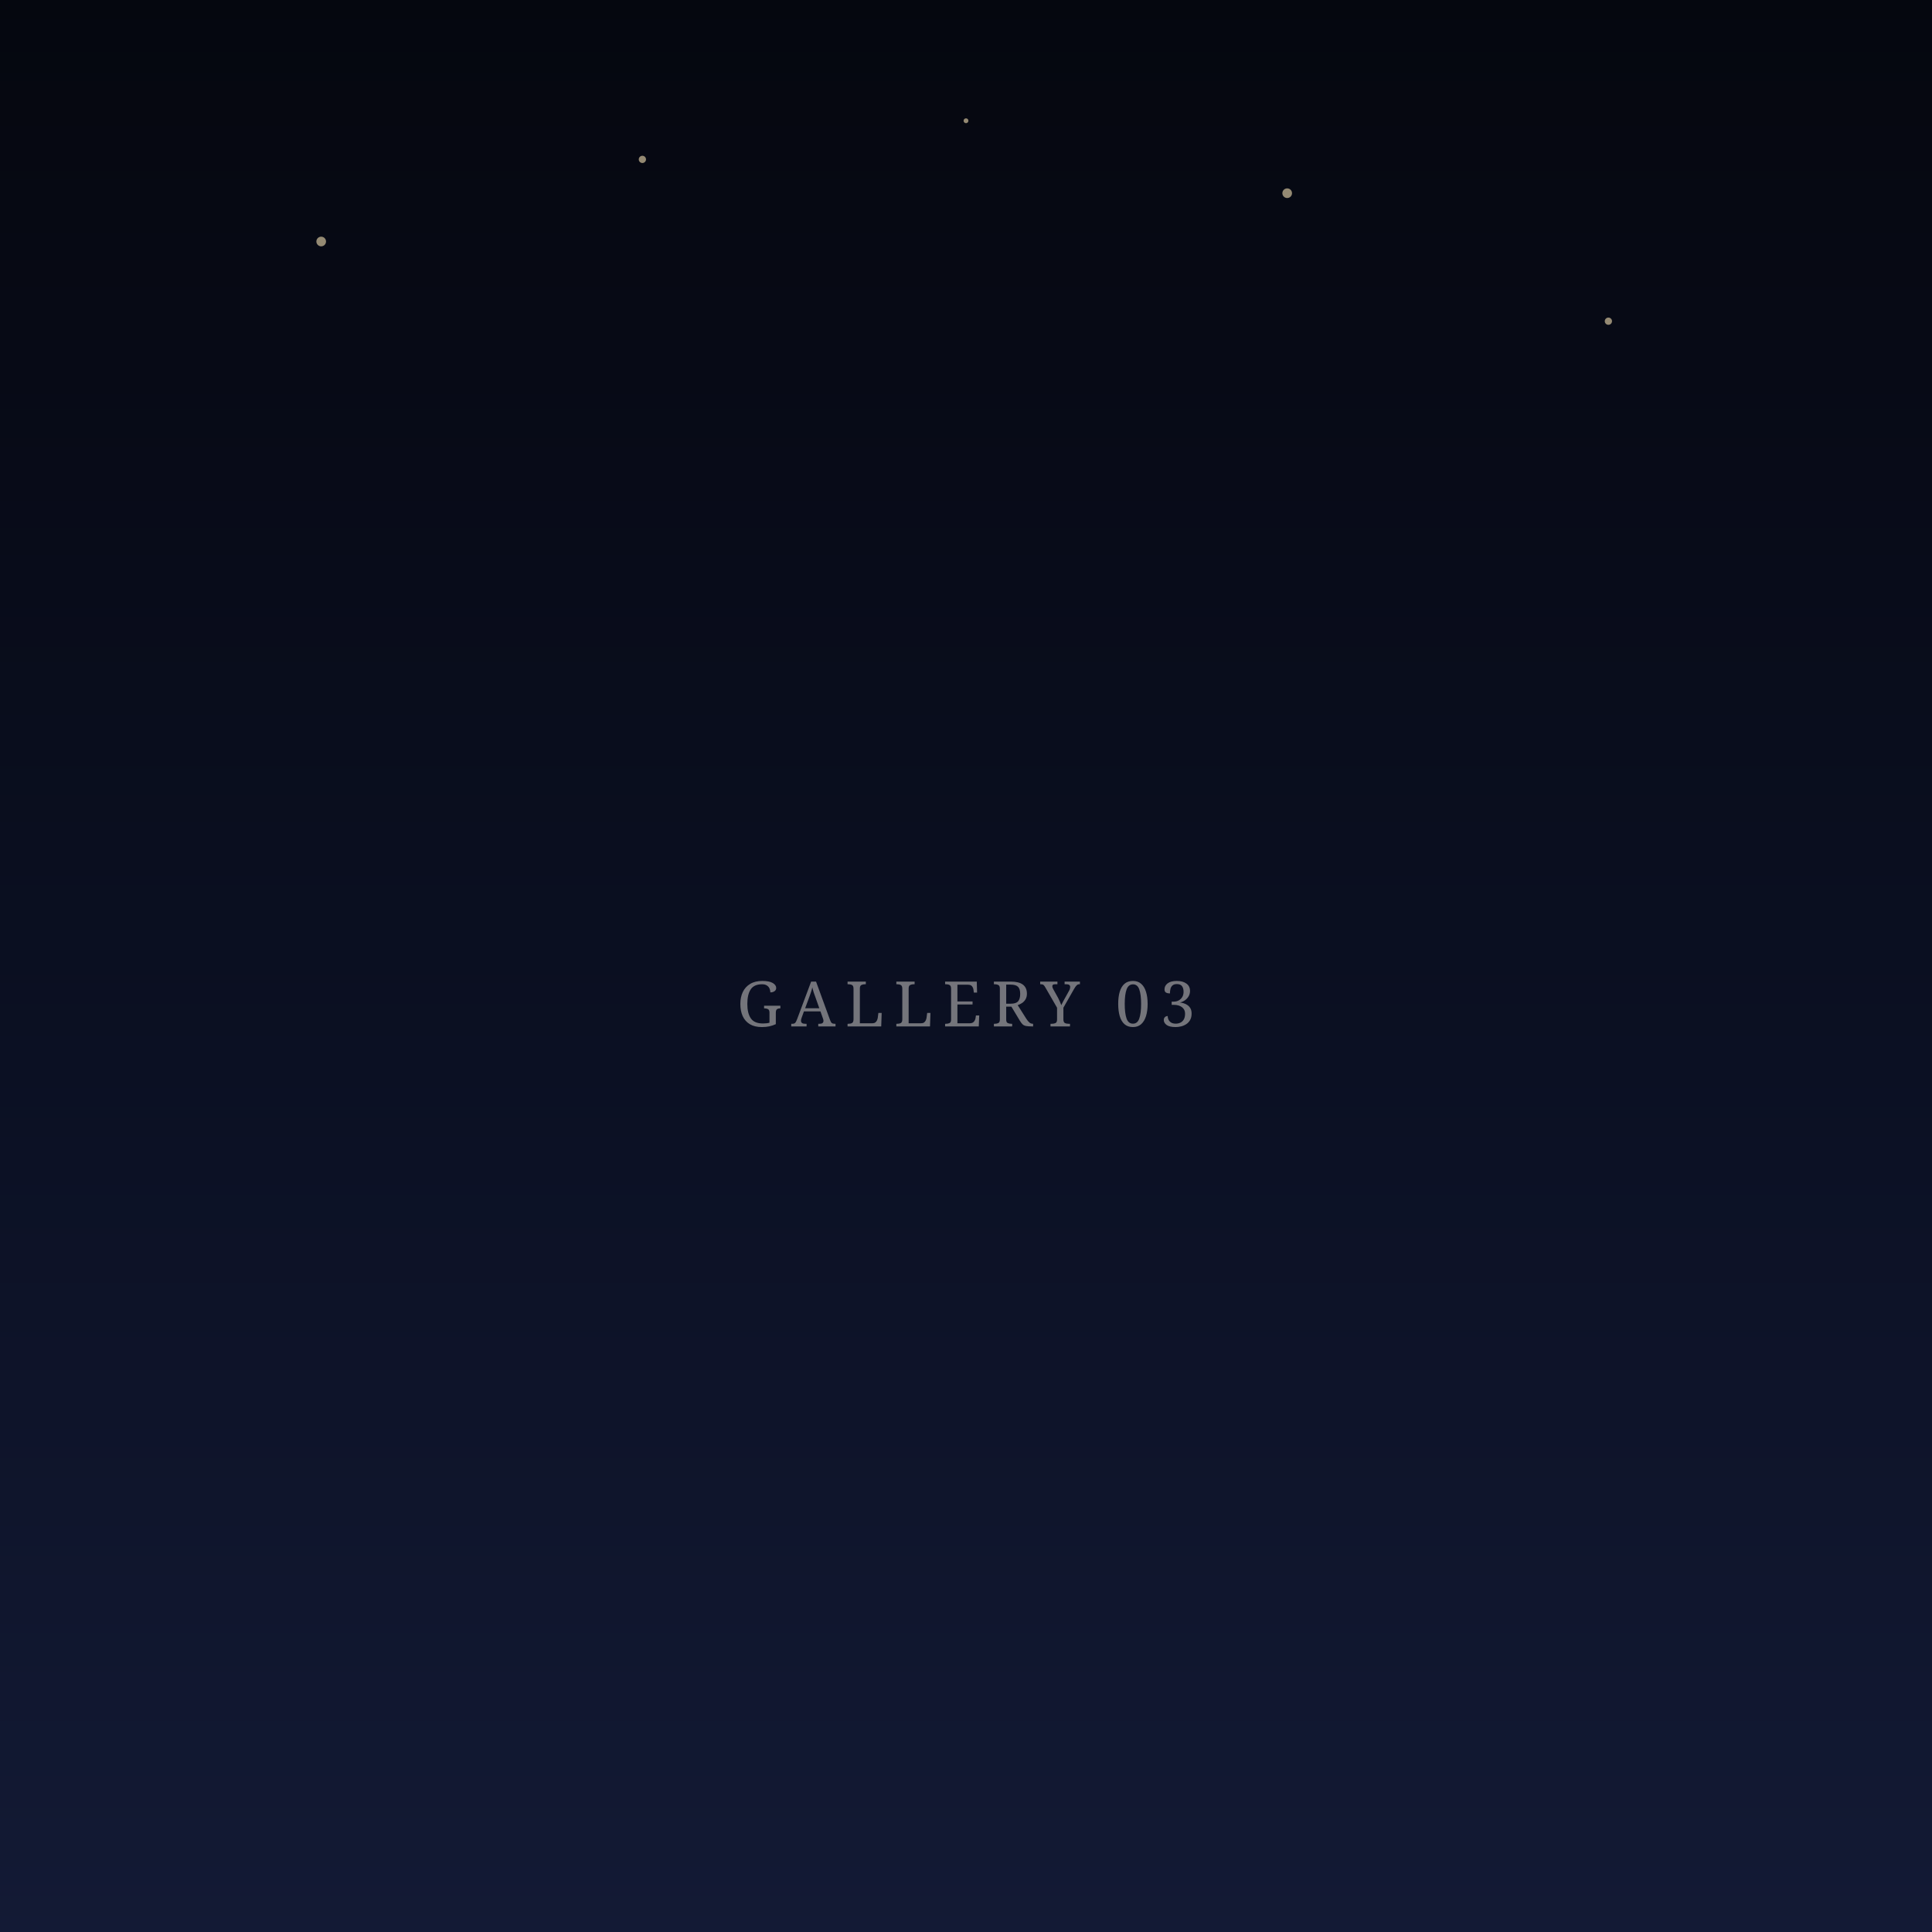
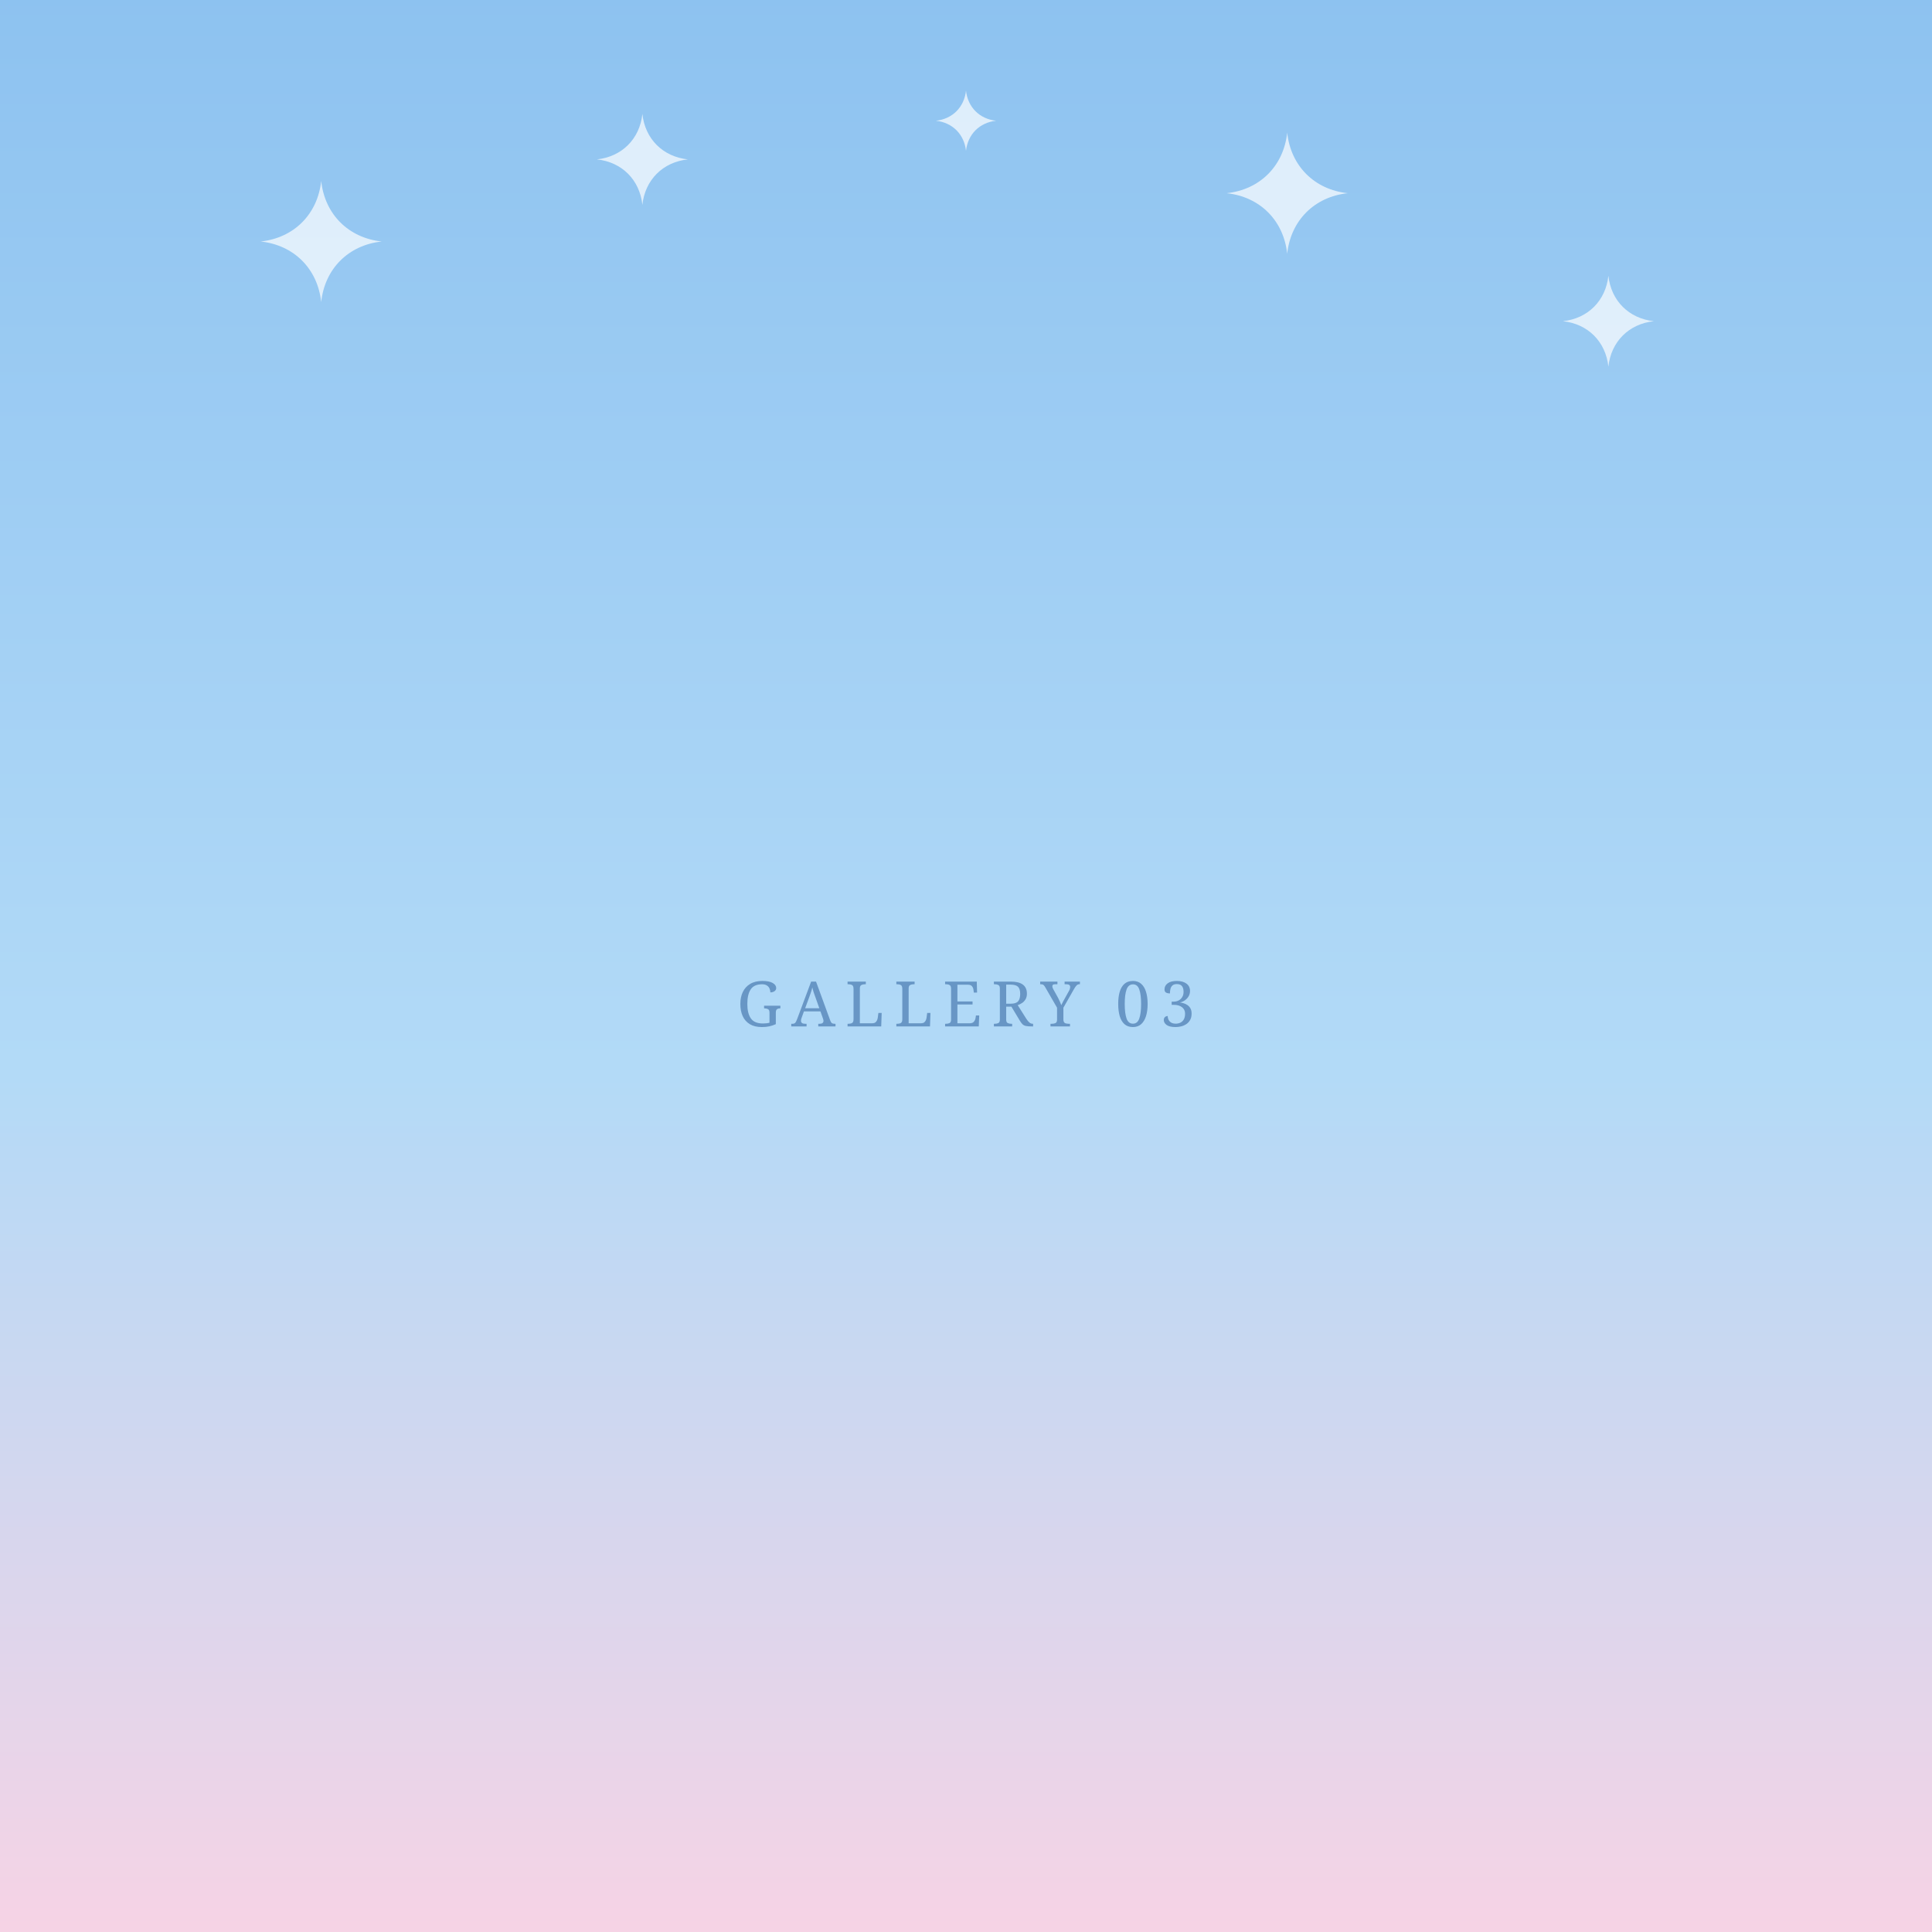
<svg xmlns="http://www.w3.org/2000/svg" width="800" height="800" viewBox="0 0 800 800">
  <defs>
    <linearGradient id="g" x1="0%" y1="0%" x2="0%" y2="100%">
-       <stop offset="0%" stop-color="#05070f" />
-       <stop offset="55%" stop-color="#0b1023" />
-       <stop offset="100%" stop-color="#131a35" />
+       <stop offset="0%" stop-color="#8dc2f0" />
+       <stop offset="55%" stop-color="#b2daf7" />
+       <stop offset="100%" stop-color="#f7d3e5" />
    </linearGradient>
  </defs>
  <rect width="800" height="800" fill="url(#g)" />
-   <g fill="#f3e0b3" opacity="0.6">
-     <circle cx="133" cy="100" r="2" />
-     <circle cx="266" cy="66" r="1.5" />
-     <circle cx="533" cy="80" r="2" />
-     <circle cx="666" cy="133" r="1.5" />
-     <circle cx="400" cy="50" r="1" />
+   <g fill="#ffffff" opacity="0.7">
+     <path d="M12 0C12.7 6.6 17.4 11.3 24 12c-6.6.7-11.3 5.4-12 12-.7-6.6-5.4-11.3-12-12C6.6 11.3 11.3 6.6 12 0z" transform="translate(133.0 100.0) scale(2.09) translate(-12 -12)" />
+     <path d="M12 0C12.7 6.6 17.4 11.3 24 12c-6.6.7-11.3 5.4-12 12-.7-6.6-5.4-11.3-12-12C6.6 11.3 11.3 6.6 12 0z" transform="translate(266.0 66.0) scale(1.57) translate(-12 -12)" />
+     <path d="M12 0C12.7 6.6 17.4 11.3 24 12c-6.6.7-11.3 5.4-12 12-.7-6.6-5.4-11.3-12-12C6.6 11.3 11.3 6.6 12 0z" transform="translate(533.0 80.0) scale(2.09) translate(-12 -12)" />
+     <path d="M12 0C12.7 6.6 17.4 11.3 24 12c-6.6.7-11.3 5.4-12 12-.7-6.6-5.4-11.3-12-12C6.6 11.3 11.3 6.6 12 0z" transform="translate(666.0 133.0) scale(1.57) translate(-12 -12)" />
+     <path d="M12 0C12.7 6.6 17.4 11.3 24 12c-6.6.7-11.3 5.4-12 12-.7-6.6-5.4-11.3-12-12C6.6 11.3 11.3 6.6 12 0z" transform="translate(400.0 50.0) scale(1.04) translate(-12 -12)" />
  </g>
-   <text x="50%" y="52%" font-family="Georgia, serif" font-size="26" letter-spacing="4" fill="#f5f0e6" text-anchor="middle" dominant-baseline="middle" opacity="0.45">GALLERY 03</text>
+   <text x="50%" y="52%" font-family="Georgia, serif" font-size="26" letter-spacing="4" fill="#1f5493" text-anchor="middle" dominant-baseline="middle" opacity="0.5">GALLERY 03</text>
</svg>
